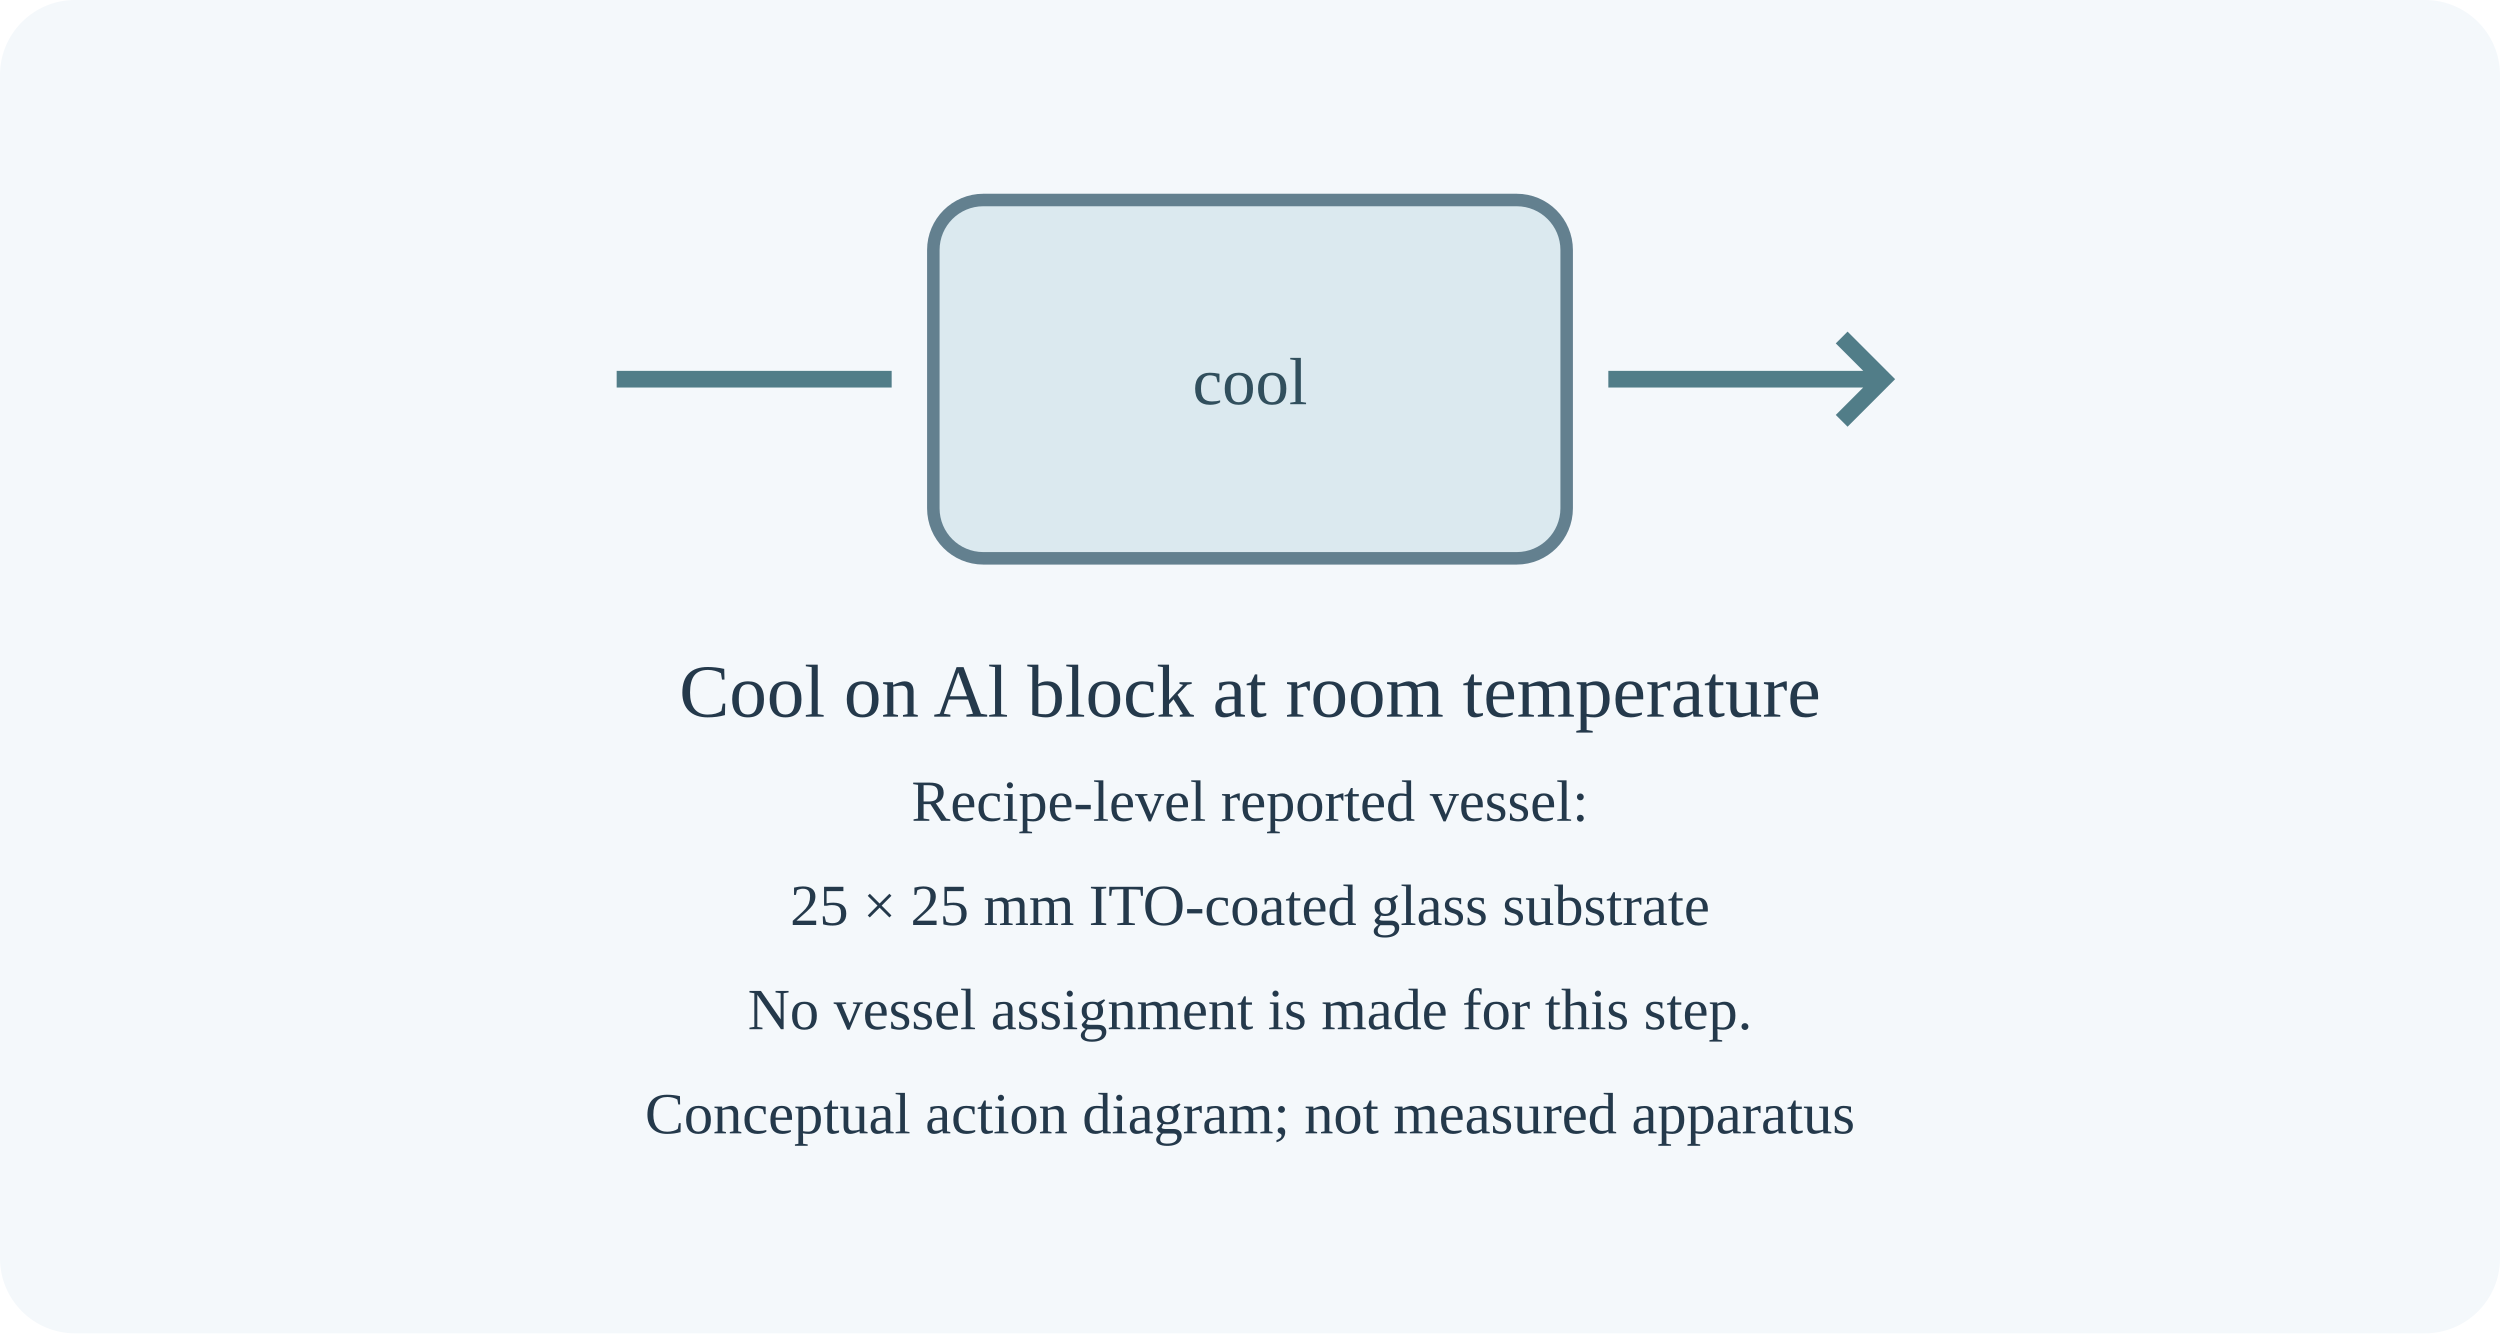
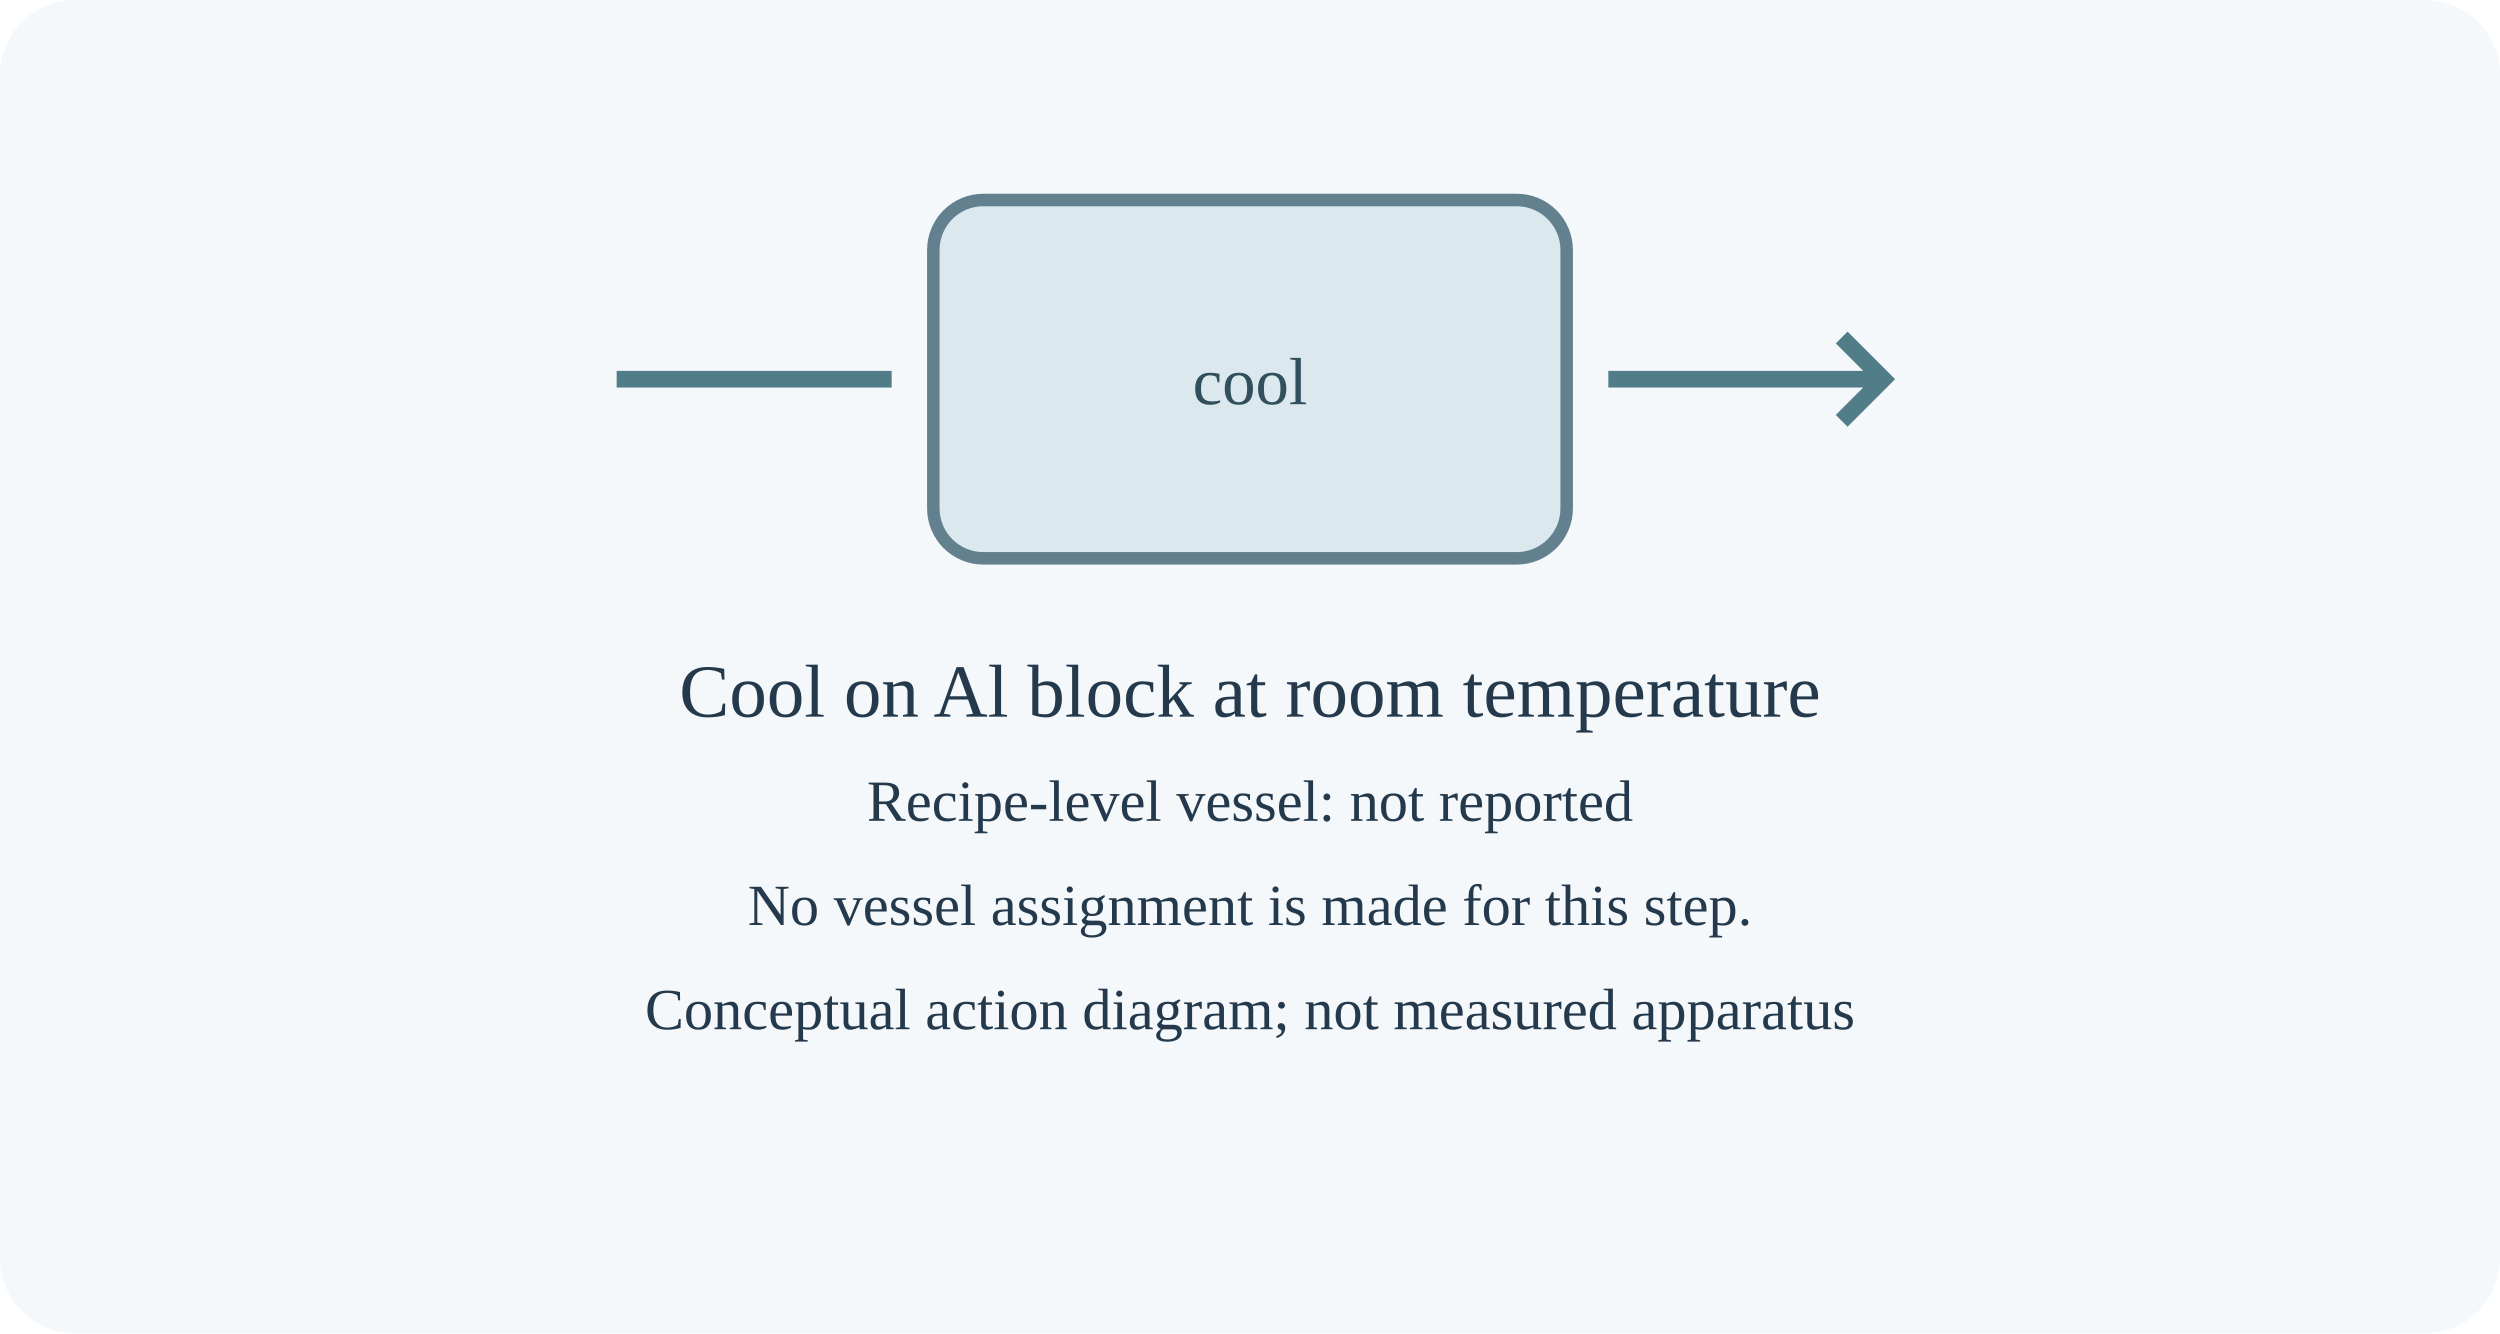
<svg xmlns="http://www.w3.org/2000/svg" viewBox="0 0 600 320" role="img" aria-labelledby="title desc">
  <rect width="600" height="320" rx="18" fill="#f4f8fb" />
  <rect x="224" y="48" width="152" height="86" rx="12" fill="#dbe9ef" stroke="#63808f" stroke-width="3" />
  <path d="M148 91H214M386 91H452M442 81L452 91 442 101" fill="none" stroke="#517d88" stroke-width="4" />
  <text x="300" y="97" text-anchor="middle" font-size="16" fill="#314f5d">cool</text>
  <text x="300" y="172" text-anchor="middle" font-size="18" fill="#24394b">Cool on Al block at room temperature</text>
-   <text x="300" y="197" text-anchor="middle" font-size="14" fill="#24394b">Recipe-level reported vessel:</text>
-   <text x="300" y="222" text-anchor="middle" font-size="14" fill="#24394b">25 × 25 mm ITO-coated glass substrate</text>
-   <text x="300" y="247" text-anchor="middle" font-size="14" fill="#24394b">No vessel assignment is made for this step.</text>
-   <text x="300" y="272" text-anchor="middle" font-size="14" fill="#24394b">Conceptual action diagram; not measured apparatus</text>
+   <text x="300" y="197" text-anchor="middle" font-size="14" fill="#24394b">Recipe-level vessel: not reported</text>
+   <text x="300" y="222" text-anchor="middle" font-size="14" fill="#24394b">No vessel assignment is made for this step.</text>
+   <text x="300" y="247" text-anchor="middle" font-size="14" fill="#24394b">Conceptual action diagram; not measured apparatus</text>
</svg>
